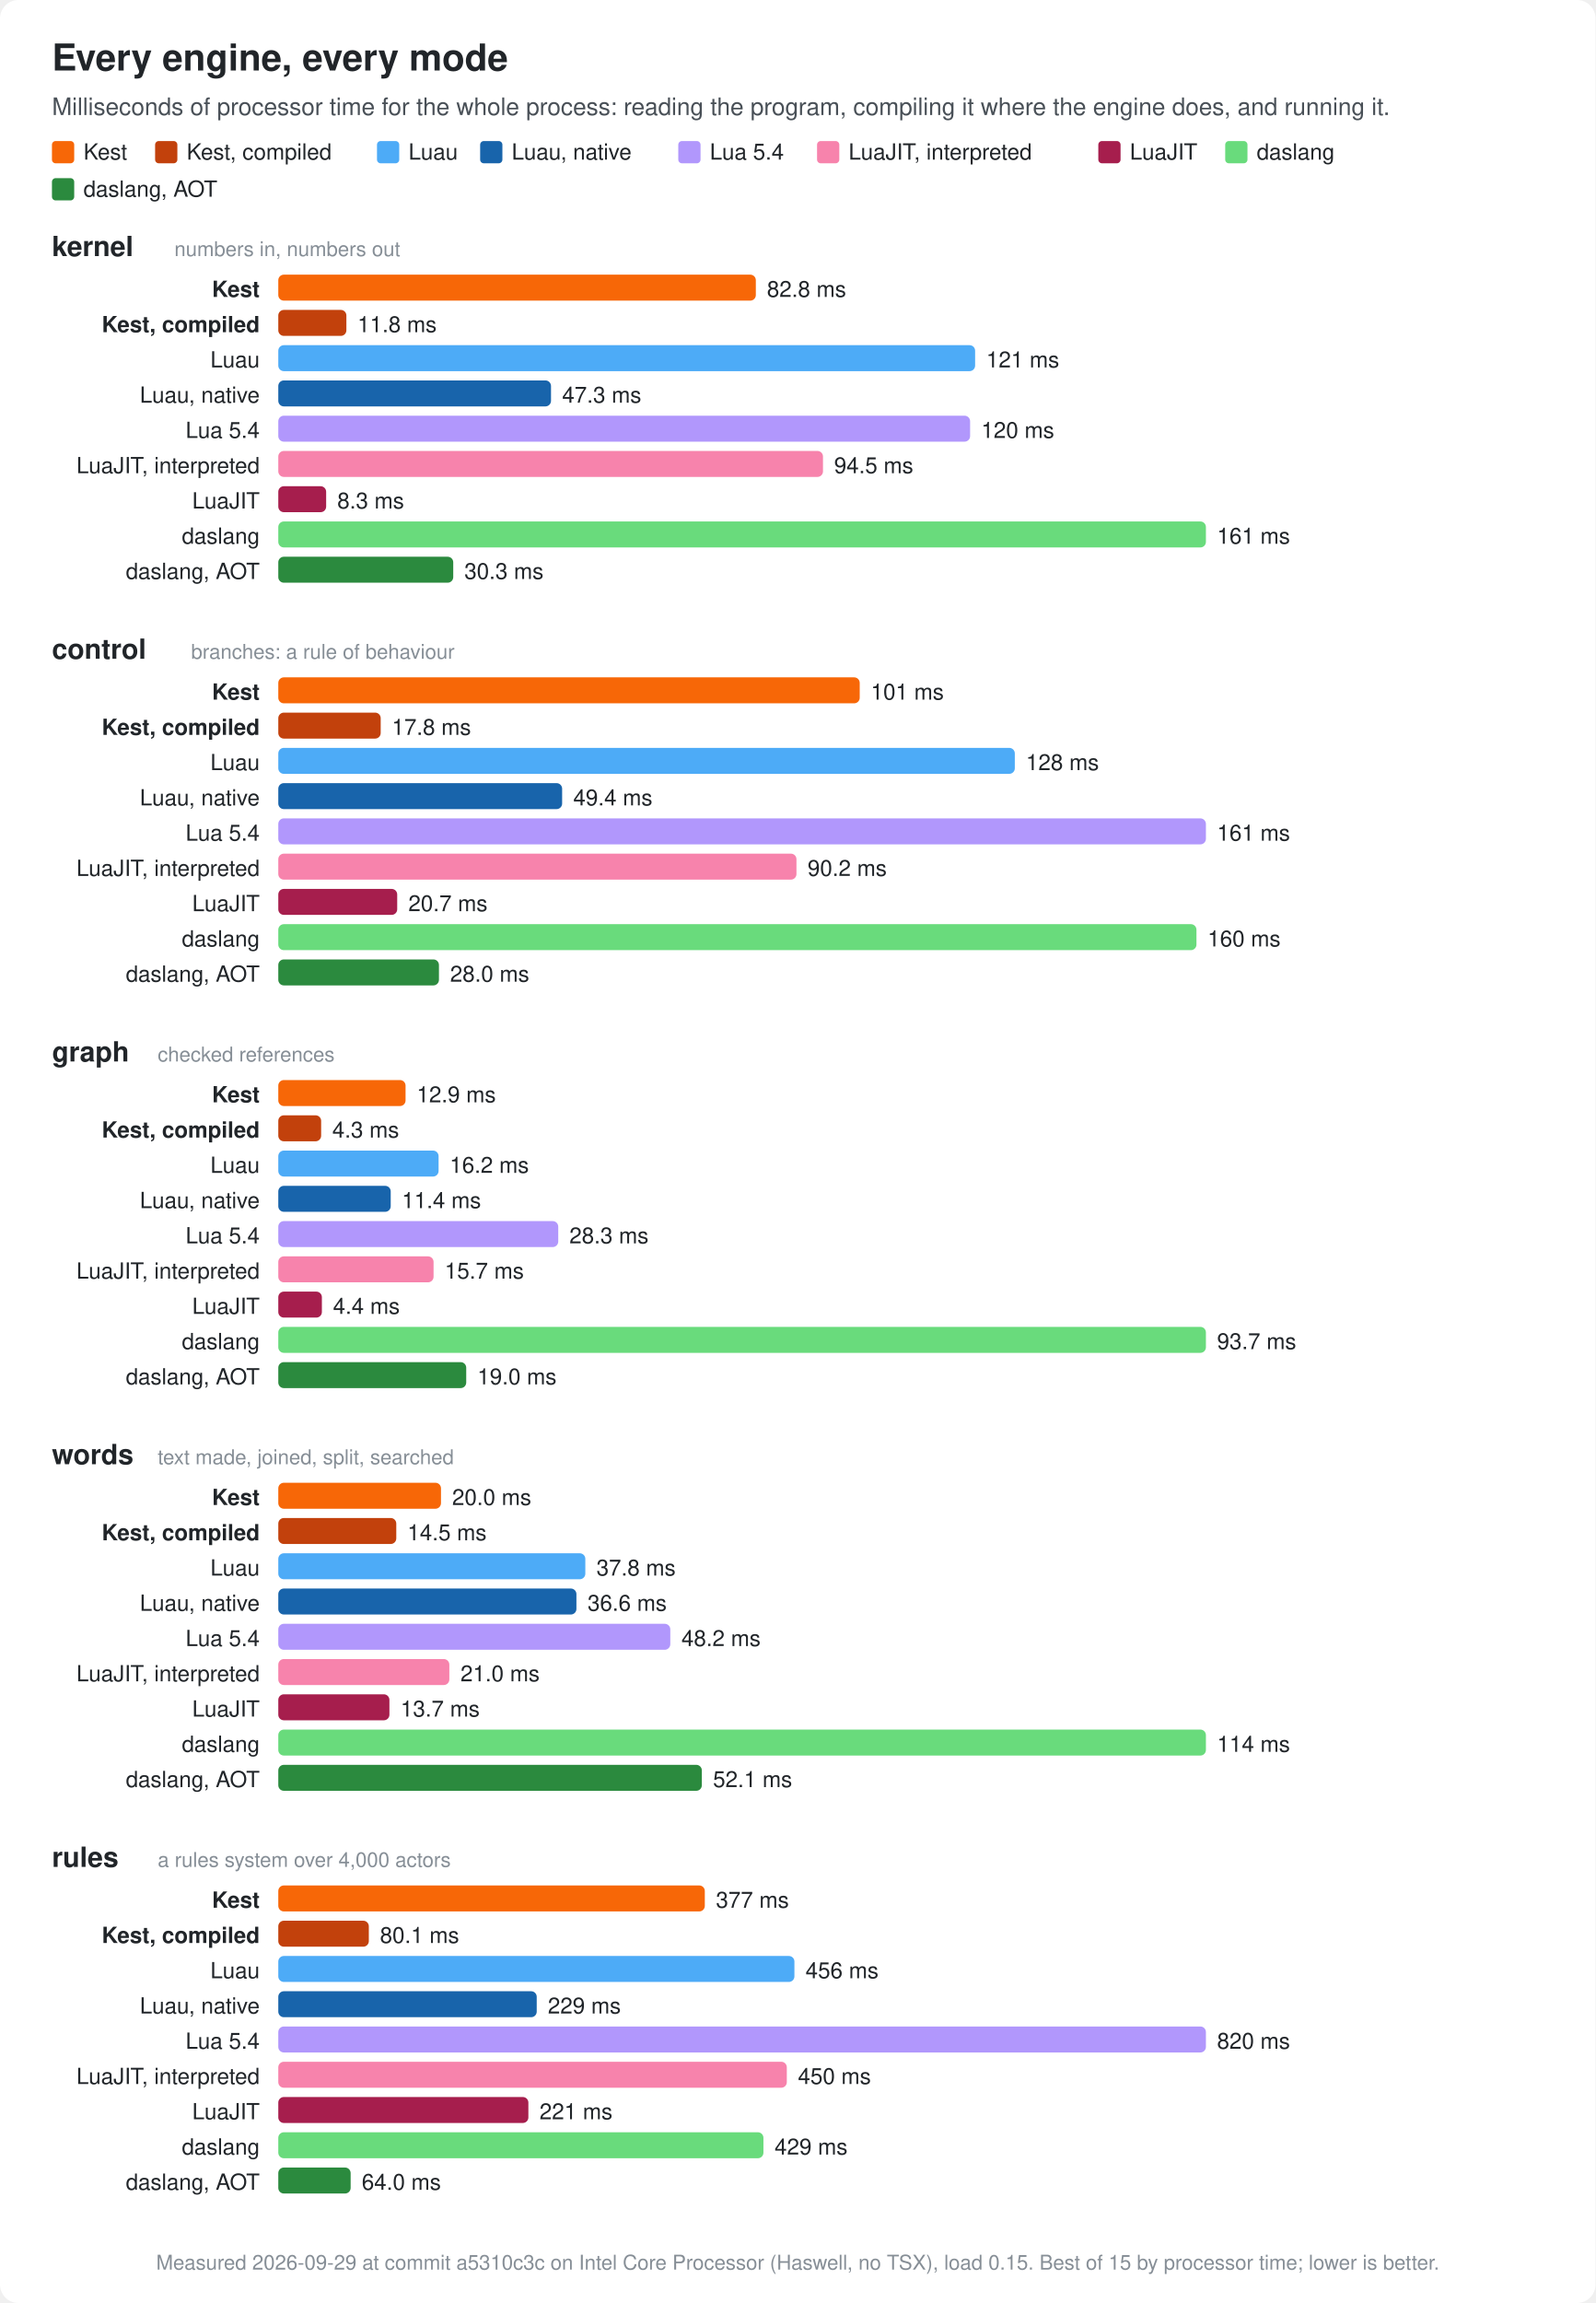
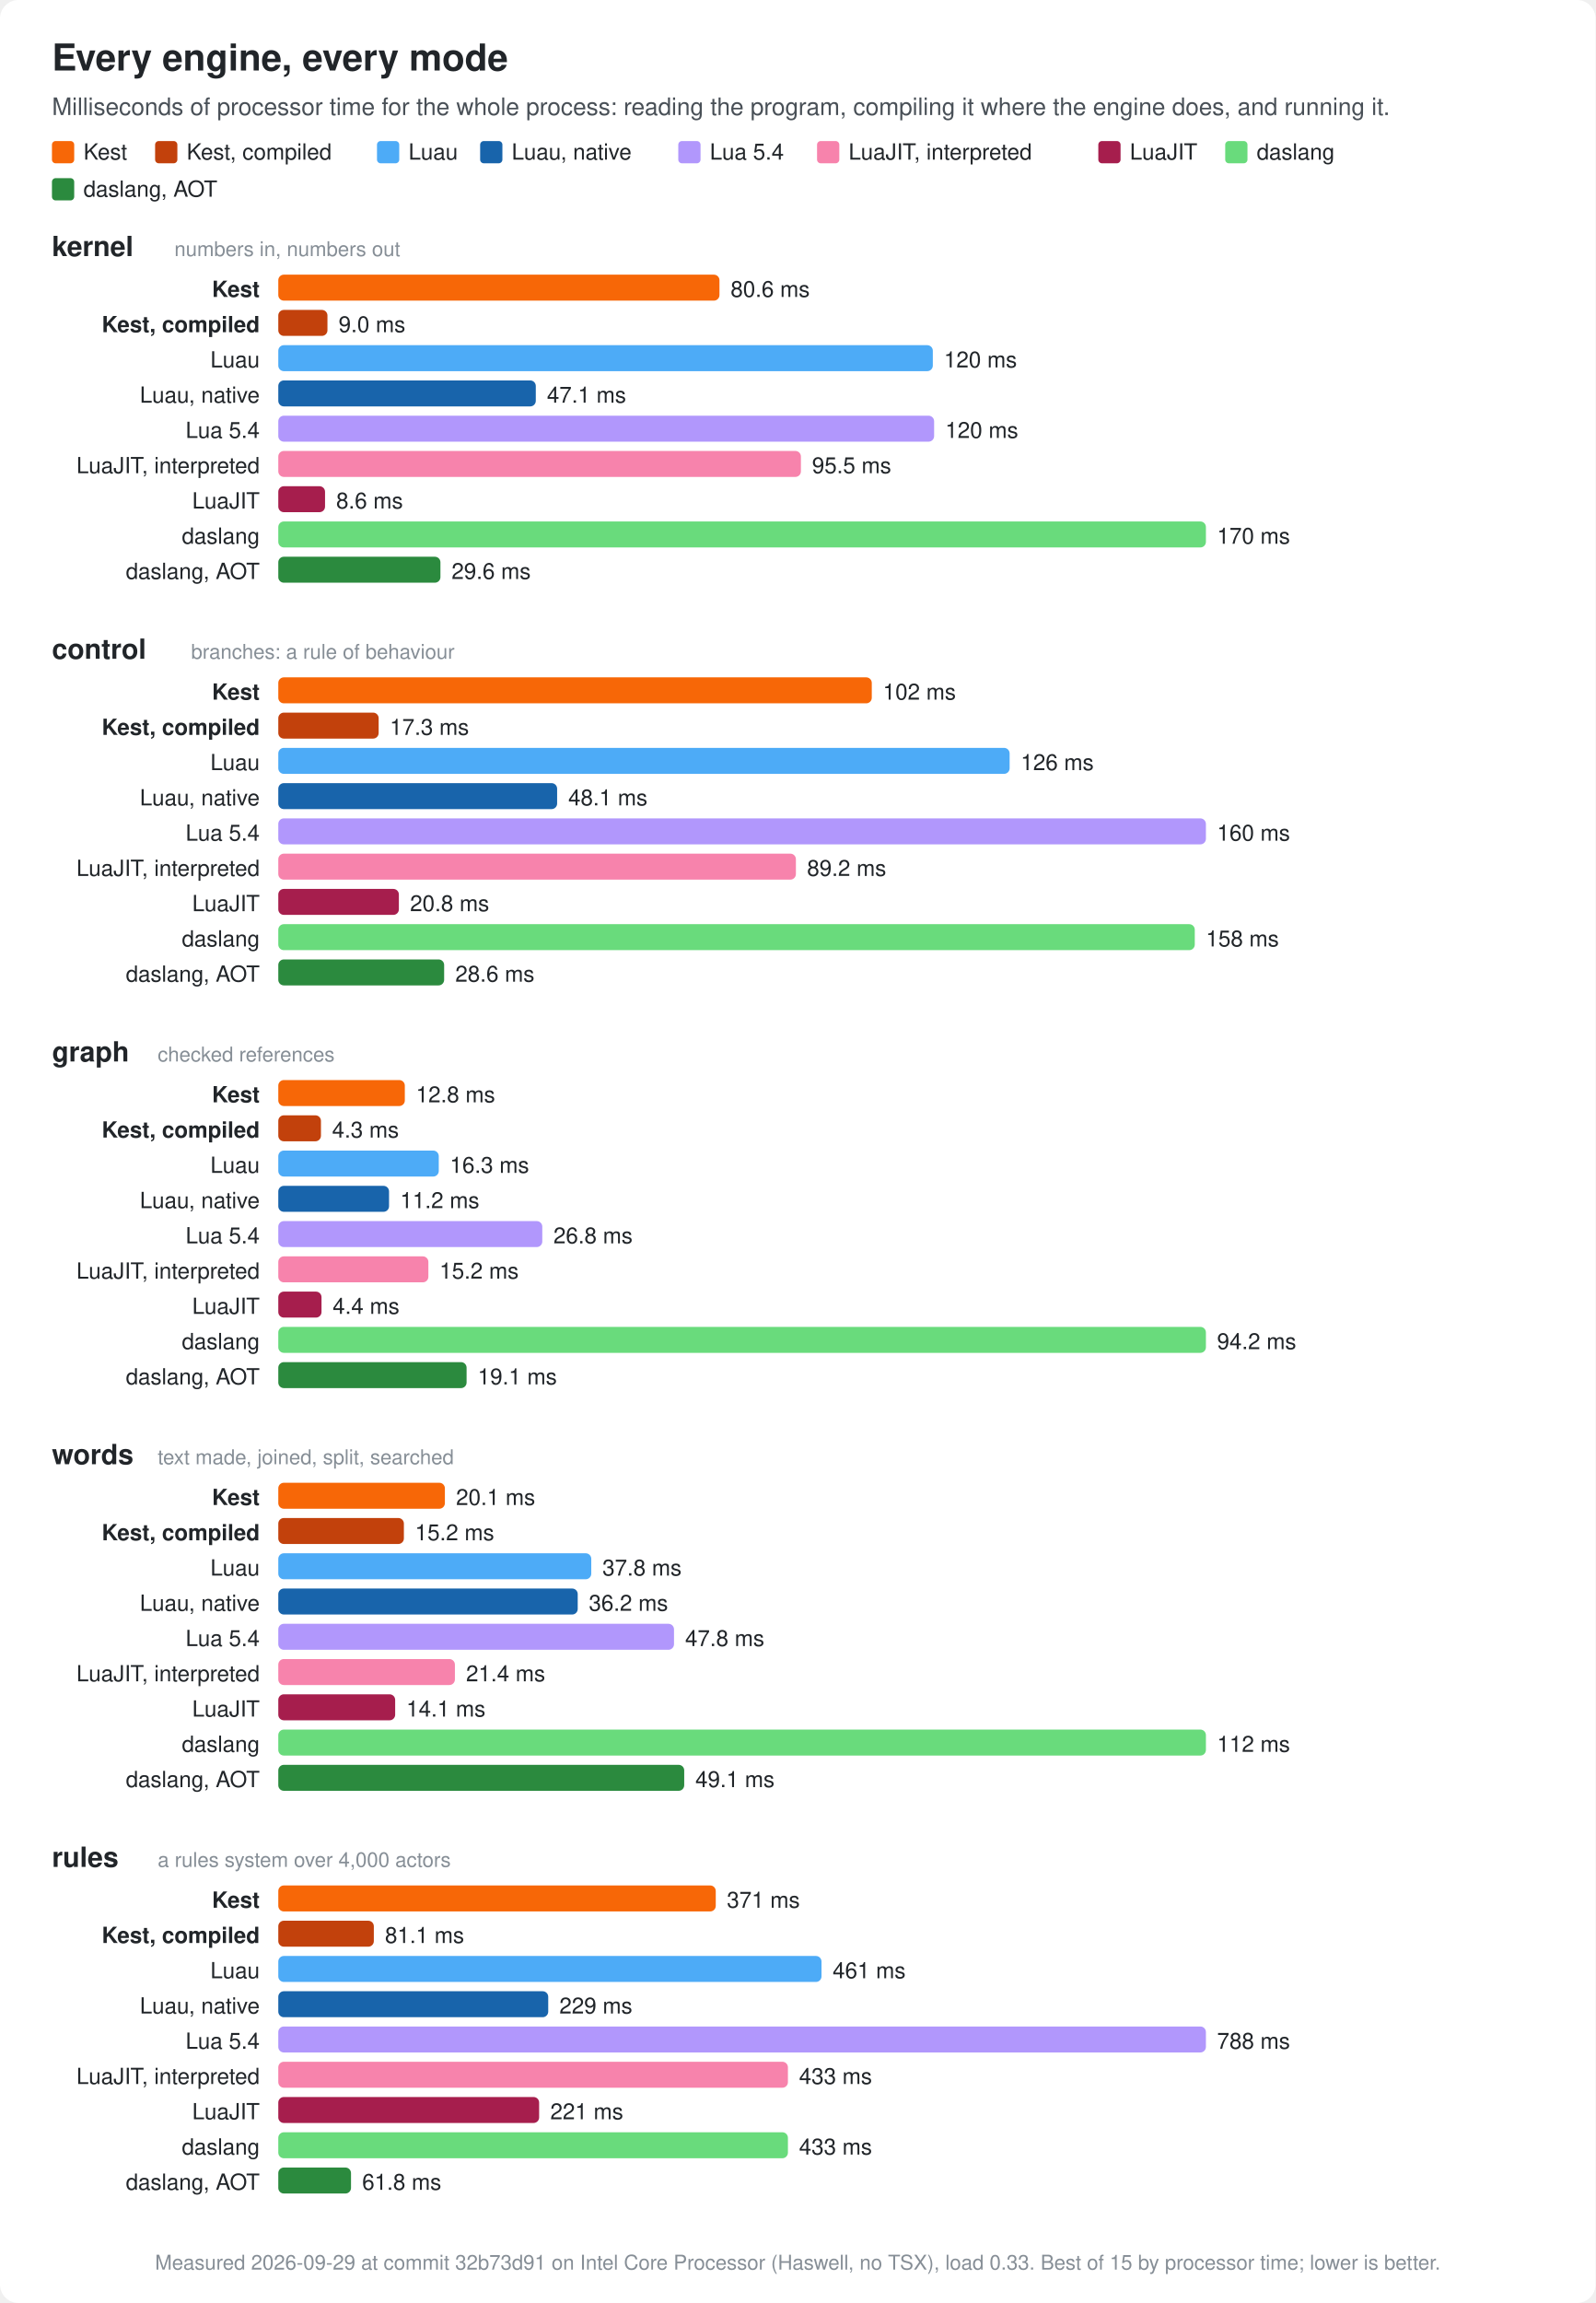
<svg xmlns="http://www.w3.org/2000/svg" width="860" height="1241" viewBox="0 0 860 1241">
  <rect width="100%" height="100%" rx="10" fill="#ffffff" />
  <text x="28.0" y="38.0" font-family="-apple-system,Segoe UI,Helvetica,Arial,sans-serif" font-size="20" font-weight="bold" fill="#212529" text-anchor="start">Every engine, every mode</text>
  <text x="28.0" y="62.0" font-family="-apple-system,Segoe UI,Helvetica,Arial,sans-serif" font-size="13" font-weight="normal" fill="#495057" text-anchor="start">Milliseconds of processor time for the whole process: reading the program, compiling it where the engine does, and running it.</text>
  <rect x="28.0" y="76.0" width="12" height="12" rx="2" fill="#f76707" />
  <text x="45.0" y="86.0" font-family="-apple-system,Segoe UI,Helvetica,Arial,sans-serif" font-size="12" font-weight="normal" fill="#212529" text-anchor="start">Kest</text>
  <rect x="83.6" y="76.0" width="12" height="12" rx="2" fill="#c2410c" />
  <text x="100.6" y="86.0" font-family="-apple-system,Segoe UI,Helvetica,Arial,sans-serif" font-size="12" font-weight="normal" fill="#212529" text-anchor="start">Kest, compiled</text>
  <rect x="203.2" y="76.0" width="12" height="12" rx="2" fill="#4dabf7" />
  <text x="220.2" y="86.0" font-family="-apple-system,Segoe UI,Helvetica,Arial,sans-serif" font-size="12" font-weight="normal" fill="#212529" text-anchor="start">Luau</text>
  <rect x="258.8" y="76.0" width="12" height="12" rx="2" fill="#1864ab" />
  <text x="275.8" y="86.0" font-family="-apple-system,Segoe UI,Helvetica,Arial,sans-serif" font-size="12" font-weight="normal" fill="#212529" text-anchor="start">Luau, native</text>
  <rect x="365.6" y="76.0" width="12" height="12" rx="2" fill="#b197fc" />
  <text x="382.6" y="86.0" font-family="-apple-system,Segoe UI,Helvetica,Arial,sans-serif" font-size="12" font-weight="normal" fill="#212529" text-anchor="start">Lua 5.4</text>
  <rect x="440.4" y="76.0" width="12" height="12" rx="2" fill="#f783ac" />
  <text x="457.4" y="86.0" font-family="-apple-system,Segoe UI,Helvetica,Arial,sans-serif" font-size="12" font-weight="normal" fill="#212529" text-anchor="start">LuaJIT, interpreted</text>
  <rect x="592.0" y="76.0" width="12" height="12" rx="2" fill="#a61e4d" />
  <text x="609.0" y="86.0" font-family="-apple-system,Segoe UI,Helvetica,Arial,sans-serif" font-size="12" font-weight="normal" fill="#212529" text-anchor="start">LuaJIT</text>
  <rect x="660.4" y="76.0" width="12" height="12" rx="2" fill="#69db7c" />
  <text x="677.4" y="86.0" font-family="-apple-system,Segoe UI,Helvetica,Arial,sans-serif" font-size="12" font-weight="normal" fill="#212529" text-anchor="start">daslang</text>
  <rect x="28.0" y="96.0" width="12" height="12" rx="2" fill="#2b8a3e" />
  <text x="45.0" y="106.0" font-family="-apple-system,Segoe UI,Helvetica,Arial,sans-serif" font-size="12" font-weight="normal" fill="#212529" text-anchor="start">daslang, AOT</text>
  <text x="28.0" y="138.0" font-family="-apple-system,Segoe UI,Helvetica,Arial,sans-serif" font-size="15" font-weight="bold" fill="#212529" text-anchor="start">kernel</text>
  <text x="94.0" y="138.0" font-family="-apple-system,Segoe UI,Helvetica,Arial,sans-serif" font-size="11" font-weight="normal" fill="#868e96" text-anchor="start">numbers in, numbers out</text>
  <text x="140.0" y="160.0" font-family="-apple-system,Segoe UI,Helvetica,Arial,sans-serif" font-size="12" font-weight="bold" fill="#212529" text-anchor="end">Kest</text>
-   <rect x="150" y="148.0" width="257.4" height="14" rx="3" fill="#f76707" />
-   <text x="413.4" y="160.0" font-family="-apple-system,Segoe UI,Helvetica,Arial,sans-serif" font-size="12" font-weight="normal" fill="#212529" text-anchor="start">82.8 ms</text>
+   <rect x="150" y="148.0" width="237.8" height="14" rx="3" fill="#f76707" />
+   <text x="393.8" y="160.0" font-family="-apple-system,Segoe UI,Helvetica,Arial,sans-serif" font-size="12" font-weight="normal" fill="#212529" text-anchor="start">80.6 ms</text>
  <text x="140.0" y="179.0" font-family="-apple-system,Segoe UI,Helvetica,Arial,sans-serif" font-size="12" font-weight="bold" fill="#212529" text-anchor="end">Kest, compiled</text>
-   <rect x="150" y="167.0" width="36.7" height="14" rx="3" fill="#c2410c" />
-   <text x="192.7" y="179.0" font-family="-apple-system,Segoe UI,Helvetica,Arial,sans-serif" font-size="12" font-weight="normal" fill="#212529" text-anchor="start">11.8 ms</text>
+   <rect x="150" y="167.0" width="26.5" height="14" rx="3" fill="#c2410c" />
+   <text x="182.5" y="179.0" font-family="-apple-system,Segoe UI,Helvetica,Arial,sans-serif" font-size="12" font-weight="normal" fill="#212529" text-anchor="start">9.0 ms</text>
  <text x="140.0" y="198.0" font-family="-apple-system,Segoe UI,Helvetica,Arial,sans-serif" font-size="12" font-weight="normal" fill="#212529" text-anchor="end">Luau</text>
-   <rect x="150" y="186.0" width="375.6" height="14" rx="3" fill="#4dabf7" />
-   <text x="531.6" y="198.0" font-family="-apple-system,Segoe UI,Helvetica,Arial,sans-serif" font-size="12" font-weight="normal" fill="#212529" text-anchor="start">121 ms</text>
+   <rect x="150" y="186.0" width="352.8" height="14" rx="3" fill="#4dabf7" />
+   <text x="508.8" y="198.0" font-family="-apple-system,Segoe UI,Helvetica,Arial,sans-serif" font-size="12" font-weight="normal" fill="#212529" text-anchor="start">120 ms</text>
  <text x="140.0" y="217.0" font-family="-apple-system,Segoe UI,Helvetica,Arial,sans-serif" font-size="12" font-weight="normal" fill="#212529" text-anchor="end">Luau, native</text>
-   <rect x="150" y="205.0" width="147.0" height="14" rx="3" fill="#1864ab" />
-   <text x="303.0" y="217.0" font-family="-apple-system,Segoe UI,Helvetica,Arial,sans-serif" font-size="12" font-weight="normal" fill="#212529" text-anchor="start">47.3 ms</text>
+   <rect x="150" y="205.0" width="138.8" height="14" rx="3" fill="#1864ab" />
+   <text x="294.8" y="217.0" font-family="-apple-system,Segoe UI,Helvetica,Arial,sans-serif" font-size="12" font-weight="normal" fill="#212529" text-anchor="start">47.1 ms</text>
  <text x="140.0" y="236.0" font-family="-apple-system,Segoe UI,Helvetica,Arial,sans-serif" font-size="12" font-weight="normal" fill="#212529" text-anchor="end">Lua 5.4</text>
-   <rect x="150" y="224.0" width="372.9" height="14" rx="3" fill="#b197fc" />
-   <text x="528.9" y="236.0" font-family="-apple-system,Segoe UI,Helvetica,Arial,sans-serif" font-size="12" font-weight="normal" fill="#212529" text-anchor="start">120 ms</text>
+   <rect x="150" y="224.0" width="353.5" height="14" rx="3" fill="#b197fc" />
+   <text x="509.5" y="236.0" font-family="-apple-system,Segoe UI,Helvetica,Arial,sans-serif" font-size="12" font-weight="normal" fill="#212529" text-anchor="start">120 ms</text>
  <text x="140.0" y="255.0" font-family="-apple-system,Segoe UI,Helvetica,Arial,sans-serif" font-size="12" font-weight="normal" fill="#212529" text-anchor="end">LuaJIT, interpreted</text>
-   <rect x="150" y="243.0" width="293.6" height="14" rx="3" fill="#f783ac" />
-   <text x="449.6" y="255.0" font-family="-apple-system,Segoe UI,Helvetica,Arial,sans-serif" font-size="12" font-weight="normal" fill="#212529" text-anchor="start">94.5 ms</text>
+   <rect x="150" y="243.0" width="281.7" height="14" rx="3" fill="#f783ac" />
+   <text x="437.7" y="255.0" font-family="-apple-system,Segoe UI,Helvetica,Arial,sans-serif" font-size="12" font-weight="normal" fill="#212529" text-anchor="start">95.5 ms</text>
  <text x="140.0" y="274.0" font-family="-apple-system,Segoe UI,Helvetica,Arial,sans-serif" font-size="12" font-weight="normal" fill="#212529" text-anchor="end">LuaJIT</text>
-   <rect x="150" y="262.0" width="25.8" height="14" rx="3" fill="#a61e4d" />
-   <text x="181.8" y="274.0" font-family="-apple-system,Segoe UI,Helvetica,Arial,sans-serif" font-size="12" font-weight="normal" fill="#212529" text-anchor="start">8.3 ms</text>
+   <rect x="150" y="262.0" width="25.2" height="14" rx="3" fill="#a61e4d" />
+   <text x="181.2" y="274.0" font-family="-apple-system,Segoe UI,Helvetica,Arial,sans-serif" font-size="12" font-weight="normal" fill="#212529" text-anchor="start">8.6 ms</text>
  <text x="140.0" y="293.0" font-family="-apple-system,Segoe UI,Helvetica,Arial,sans-serif" font-size="12" font-weight="normal" fill="#212529" text-anchor="end">daslang</text>
  <rect x="150" y="281.0" width="500.0" height="14" rx="3" fill="#69db7c" />
-   <text x="656.0" y="293.0" font-family="-apple-system,Segoe UI,Helvetica,Arial,sans-serif" font-size="12" font-weight="normal" fill="#212529" text-anchor="start">161 ms</text>
+   <text x="656.0" y="293.0" font-family="-apple-system,Segoe UI,Helvetica,Arial,sans-serif" font-size="12" font-weight="normal" fill="#212529" text-anchor="start">170 ms</text>
  <text x="140.0" y="312.0" font-family="-apple-system,Segoe UI,Helvetica,Arial,sans-serif" font-size="12" font-weight="normal" fill="#212529" text-anchor="end">daslang, AOT</text>
-   <rect x="150" y="300.0" width="94.3" height="14" rx="3" fill="#2b8a3e" />
-   <text x="250.3" y="312.0" font-family="-apple-system,Segoe UI,Helvetica,Arial,sans-serif" font-size="12" font-weight="normal" fill="#212529" text-anchor="start">30.3 ms</text>
+   <rect x="150" y="300.0" width="87.4" height="14" rx="3" fill="#2b8a3e" />
+   <text x="243.4" y="312.0" font-family="-apple-system,Segoe UI,Helvetica,Arial,sans-serif" font-size="12" font-weight="normal" fill="#212529" text-anchor="start">29.6 ms</text>
  <text x="28.0" y="355.0" font-family="-apple-system,Segoe UI,Helvetica,Arial,sans-serif" font-size="15" font-weight="bold" fill="#212529" text-anchor="start">control</text>
  <text x="103.0" y="355.0" font-family="-apple-system,Segoe UI,Helvetica,Arial,sans-serif" font-size="11" font-weight="normal" fill="#868e96" text-anchor="start">branches: a rule of behaviour</text>
  <text x="140.0" y="377.0" font-family="-apple-system,Segoe UI,Helvetica,Arial,sans-serif" font-size="12" font-weight="bold" fill="#212529" text-anchor="end">Kest</text>
-   <rect x="150" y="365.0" width="313.4" height="14" rx="3" fill="#f76707" />
-   <text x="469.4" y="377.0" font-family="-apple-system,Segoe UI,Helvetica,Arial,sans-serif" font-size="12" font-weight="normal" fill="#212529" text-anchor="start">101 ms</text>
+   <rect x="150" y="365.0" width="319.9" height="14" rx="3" fill="#f76707" />
+   <text x="475.9" y="377.0" font-family="-apple-system,Segoe UI,Helvetica,Arial,sans-serif" font-size="12" font-weight="normal" fill="#212529" text-anchor="start">102 ms</text>
  <text x="140.0" y="396.0" font-family="-apple-system,Segoe UI,Helvetica,Arial,sans-serif" font-size="12" font-weight="bold" fill="#212529" text-anchor="end">Kest, compiled</text>
-   <rect x="150" y="384.0" width="55.2" height="14" rx="3" fill="#c2410c" />
-   <text x="211.2" y="396.0" font-family="-apple-system,Segoe UI,Helvetica,Arial,sans-serif" font-size="12" font-weight="normal" fill="#212529" text-anchor="start">17.8 ms</text>
+   <rect x="150" y="384.0" width="54.1" height="14" rx="3" fill="#c2410c" />
+   <text x="210.1" y="396.0" font-family="-apple-system,Segoe UI,Helvetica,Arial,sans-serif" font-size="12" font-weight="normal" fill="#212529" text-anchor="start">17.3 ms</text>
  <text x="140.0" y="415.0" font-family="-apple-system,Segoe UI,Helvetica,Arial,sans-serif" font-size="12" font-weight="normal" fill="#212529" text-anchor="end">Luau</text>
-   <rect x="150" y="403.0" width="397.0" height="14" rx="3" fill="#4dabf7" />
-   <text x="553.0" y="415.0" font-family="-apple-system,Segoe UI,Helvetica,Arial,sans-serif" font-size="12" font-weight="normal" fill="#212529" text-anchor="start">128 ms</text>
+   <rect x="150" y="403.0" width="394.2" height="14" rx="3" fill="#4dabf7" />
+   <text x="550.2" y="415.0" font-family="-apple-system,Segoe UI,Helvetica,Arial,sans-serif" font-size="12" font-weight="normal" fill="#212529" text-anchor="start">126 ms</text>
  <text x="140.0" y="434.0" font-family="-apple-system,Segoe UI,Helvetica,Arial,sans-serif" font-size="12" font-weight="normal" fill="#212529" text-anchor="end">Luau, native</text>
-   <rect x="150" y="422.0" width="153.0" height="14" rx="3" fill="#1864ab" />
-   <text x="309.0" y="434.0" font-family="-apple-system,Segoe UI,Helvetica,Arial,sans-serif" font-size="12" font-weight="normal" fill="#212529" text-anchor="start">49.4 ms</text>
+   <rect x="150" y="422.0" width="150.3" height="14" rx="3" fill="#1864ab" />
+   <text x="306.3" y="434.0" font-family="-apple-system,Segoe UI,Helvetica,Arial,sans-serif" font-size="12" font-weight="normal" fill="#212529" text-anchor="start">48.1 ms</text>
  <text x="140.0" y="453.0" font-family="-apple-system,Segoe UI,Helvetica,Arial,sans-serif" font-size="12" font-weight="normal" fill="#212529" text-anchor="end">Lua 5.4</text>
  <rect x="150" y="441.0" width="500.0" height="14" rx="3" fill="#b197fc" />
-   <text x="656.0" y="453.0" font-family="-apple-system,Segoe UI,Helvetica,Arial,sans-serif" font-size="12" font-weight="normal" fill="#212529" text-anchor="start">161 ms</text>
+   <text x="656.0" y="453.0" font-family="-apple-system,Segoe UI,Helvetica,Arial,sans-serif" font-size="12" font-weight="normal" fill="#212529" text-anchor="start">160 ms</text>
  <text x="140.0" y="472.0" font-family="-apple-system,Segoe UI,Helvetica,Arial,sans-serif" font-size="12" font-weight="normal" fill="#212529" text-anchor="end">LuaJIT, interpreted</text>
-   <rect x="150" y="460.0" width="279.3" height="14" rx="3" fill="#f783ac" />
-   <text x="435.3" y="472.0" font-family="-apple-system,Segoe UI,Helvetica,Arial,sans-serif" font-size="12" font-weight="normal" fill="#212529" text-anchor="start">90.2 ms</text>
+   <rect x="150" y="460.0" width="279.0" height="14" rx="3" fill="#f783ac" />
+   <text x="435.0" y="472.0" font-family="-apple-system,Segoe UI,Helvetica,Arial,sans-serif" font-size="12" font-weight="normal" fill="#212529" text-anchor="start">89.2 ms</text>
  <text x="140.0" y="491.0" font-family="-apple-system,Segoe UI,Helvetica,Arial,sans-serif" font-size="12" font-weight="normal" fill="#212529" text-anchor="end">LuaJIT</text>
-   <rect x="150" y="479.0" width="64.1" height="14" rx="3" fill="#a61e4d" />
-   <text x="220.1" y="491.0" font-family="-apple-system,Segoe UI,Helvetica,Arial,sans-serif" font-size="12" font-weight="normal" fill="#212529" text-anchor="start">20.7 ms</text>
+   <rect x="150" y="479.0" width="65.0" height="14" rx="3" fill="#a61e4d" />
+   <text x="221.0" y="491.0" font-family="-apple-system,Segoe UI,Helvetica,Arial,sans-serif" font-size="12" font-weight="normal" fill="#212529" text-anchor="start">20.8 ms</text>
  <text x="140.0" y="510.0" font-family="-apple-system,Segoe UI,Helvetica,Arial,sans-serif" font-size="12" font-weight="normal" fill="#212529" text-anchor="end">daslang</text>
-   <rect x="150" y="498.0" width="494.9" height="14" rx="3" fill="#69db7c" />
-   <text x="650.9" y="510.0" font-family="-apple-system,Segoe UI,Helvetica,Arial,sans-serif" font-size="12" font-weight="normal" fill="#212529" text-anchor="start">160 ms</text>
+   <rect x="150" y="498.0" width="494.0" height="14" rx="3" fill="#69db7c" />
+   <text x="650.0" y="510.0" font-family="-apple-system,Segoe UI,Helvetica,Arial,sans-serif" font-size="12" font-weight="normal" fill="#212529" text-anchor="start">158 ms</text>
  <text x="140.0" y="529.0" font-family="-apple-system,Segoe UI,Helvetica,Arial,sans-serif" font-size="12" font-weight="normal" fill="#212529" text-anchor="end">daslang, AOT</text>
-   <rect x="150" y="517.0" width="86.6" height="14" rx="3" fill="#2b8a3e" />
-   <text x="242.6" y="529.0" font-family="-apple-system,Segoe UI,Helvetica,Arial,sans-serif" font-size="12" font-weight="normal" fill="#212529" text-anchor="start">28.0 ms</text>
+   <rect x="150" y="517.0" width="89.4" height="14" rx="3" fill="#2b8a3e" />
+   <text x="245.4" y="529.0" font-family="-apple-system,Segoe UI,Helvetica,Arial,sans-serif" font-size="12" font-weight="normal" fill="#212529" text-anchor="start">28.6 ms</text>
  <text x="28.0" y="572.0" font-family="-apple-system,Segoe UI,Helvetica,Arial,sans-serif" font-size="15" font-weight="bold" fill="#212529" text-anchor="start">graph</text>
  <text x="85.0" y="572.0" font-family="-apple-system,Segoe UI,Helvetica,Arial,sans-serif" font-size="11" font-weight="normal" fill="#868e96" text-anchor="start">checked references</text>
  <text x="140.0" y="594.0" font-family="-apple-system,Segoe UI,Helvetica,Arial,sans-serif" font-size="12" font-weight="bold" fill="#212529" text-anchor="end">Kest</text>
-   <rect x="150" y="582.0" width="68.6" height="14" rx="3" fill="#f76707" />
-   <text x="224.6" y="594.0" font-family="-apple-system,Segoe UI,Helvetica,Arial,sans-serif" font-size="12" font-weight="normal" fill="#212529" text-anchor="start">12.9 ms</text>
+   <rect x="150" y="582.0" width="68.2" height="14" rx="3" fill="#f76707" />
+   <text x="224.2" y="594.0" font-family="-apple-system,Segoe UI,Helvetica,Arial,sans-serif" font-size="12" font-weight="normal" fill="#212529" text-anchor="start">12.8 ms</text>
  <text x="140.0" y="613.0" font-family="-apple-system,Segoe UI,Helvetica,Arial,sans-serif" font-size="12" font-weight="bold" fill="#212529" text-anchor="end">Kest, compiled</text>
-   <rect x="150" y="601.0" width="23.1" height="14" rx="3" fill="#c2410c" />
-   <text x="179.1" y="613.0" font-family="-apple-system,Segoe UI,Helvetica,Arial,sans-serif" font-size="12" font-weight="normal" fill="#212529" text-anchor="start">4.3 ms</text>
+   <rect x="150" y="601.0" width="23.0" height="14" rx="3" fill="#c2410c" />
+   <text x="179.0" y="613.0" font-family="-apple-system,Segoe UI,Helvetica,Arial,sans-serif" font-size="12" font-weight="normal" fill="#212529" text-anchor="start">4.3 ms</text>
  <text x="140.0" y="632.0" font-family="-apple-system,Segoe UI,Helvetica,Arial,sans-serif" font-size="12" font-weight="normal" fill="#212529" text-anchor="end">Luau</text>
-   <rect x="150" y="620.0" width="86.4" height="14" rx="3" fill="#4dabf7" />
-   <text x="242.4" y="632.0" font-family="-apple-system,Segoe UI,Helvetica,Arial,sans-serif" font-size="12" font-weight="normal" fill="#212529" text-anchor="start">16.2 ms</text>
+   <rect x="150" y="620.0" width="86.5" height="14" rx="3" fill="#4dabf7" />
+   <text x="242.5" y="632.0" font-family="-apple-system,Segoe UI,Helvetica,Arial,sans-serif" font-size="12" font-weight="normal" fill="#212529" text-anchor="start">16.3 ms</text>
  <text x="140.0" y="651.0" font-family="-apple-system,Segoe UI,Helvetica,Arial,sans-serif" font-size="12" font-weight="normal" fill="#212529" text-anchor="end">Luau, native</text>
-   <rect x="150" y="639.0" width="60.6" height="14" rx="3" fill="#1864ab" />
-   <text x="216.6" y="651.0" font-family="-apple-system,Segoe UI,Helvetica,Arial,sans-serif" font-size="12" font-weight="normal" fill="#212529" text-anchor="start">11.4 ms</text>
+   <rect x="150" y="639.0" width="59.7" height="14" rx="3" fill="#1864ab" />
+   <text x="215.7" y="651.0" font-family="-apple-system,Segoe UI,Helvetica,Arial,sans-serif" font-size="12" font-weight="normal" fill="#212529" text-anchor="start">11.2 ms</text>
  <text x="140.0" y="670.0" font-family="-apple-system,Segoe UI,Helvetica,Arial,sans-serif" font-size="12" font-weight="normal" fill="#212529" text-anchor="end">Lua 5.4</text>
-   <rect x="150" y="658.0" width="150.9" height="14" rx="3" fill="#b197fc" />
-   <text x="306.9" y="670.0" font-family="-apple-system,Segoe UI,Helvetica,Arial,sans-serif" font-size="12" font-weight="normal" fill="#212529" text-anchor="start">28.3 ms</text>
+   <rect x="150" y="658.0" width="142.3" height="14" rx="3" fill="#b197fc" />
+   <text x="298.3" y="670.0" font-family="-apple-system,Segoe UI,Helvetica,Arial,sans-serif" font-size="12" font-weight="normal" fill="#212529" text-anchor="start">26.8 ms</text>
  <text x="140.0" y="689.0" font-family="-apple-system,Segoe UI,Helvetica,Arial,sans-serif" font-size="12" font-weight="normal" fill="#212529" text-anchor="end">LuaJIT, interpreted</text>
-   <rect x="150" y="677.0" width="83.7" height="14" rx="3" fill="#f783ac" />
-   <text x="239.7" y="689.0" font-family="-apple-system,Segoe UI,Helvetica,Arial,sans-serif" font-size="12" font-weight="normal" fill="#212529" text-anchor="start">15.7 ms</text>
+   <rect x="150" y="677.0" width="80.9" height="14" rx="3" fill="#f783ac" />
+   <text x="236.9" y="689.0" font-family="-apple-system,Segoe UI,Helvetica,Arial,sans-serif" font-size="12" font-weight="normal" fill="#212529" text-anchor="start">15.2 ms</text>
  <text x="140.0" y="708.0" font-family="-apple-system,Segoe UI,Helvetica,Arial,sans-serif" font-size="12" font-weight="normal" fill="#212529" text-anchor="end">LuaJIT</text>
-   <rect x="150" y="696.0" width="23.5" height="14" rx="3" fill="#a61e4d" />
-   <text x="179.5" y="708.0" font-family="-apple-system,Segoe UI,Helvetica,Arial,sans-serif" font-size="12" font-weight="normal" fill="#212529" text-anchor="start">4.4 ms</text>
+   <rect x="150" y="696.0" width="23.3" height="14" rx="3" fill="#a61e4d" />
+   <text x="179.3" y="708.0" font-family="-apple-system,Segoe UI,Helvetica,Arial,sans-serif" font-size="12" font-weight="normal" fill="#212529" text-anchor="start">4.4 ms</text>
  <text x="140.0" y="727.0" font-family="-apple-system,Segoe UI,Helvetica,Arial,sans-serif" font-size="12" font-weight="normal" fill="#212529" text-anchor="end">daslang</text>
  <rect x="150" y="715.0" width="500.0" height="14" rx="3" fill="#69db7c" />
-   <text x="656.0" y="727.0" font-family="-apple-system,Segoe UI,Helvetica,Arial,sans-serif" font-size="12" font-weight="normal" fill="#212529" text-anchor="start">93.7 ms</text>
+   <text x="656.0" y="727.0" font-family="-apple-system,Segoe UI,Helvetica,Arial,sans-serif" font-size="12" font-weight="normal" fill="#212529" text-anchor="start">94.2 ms</text>
  <text x="140.0" y="746.0" font-family="-apple-system,Segoe UI,Helvetica,Arial,sans-serif" font-size="12" font-weight="normal" fill="#212529" text-anchor="end">daslang, AOT</text>
-   <rect x="150" y="734.0" width="101.3" height="14" rx="3" fill="#2b8a3e" />
-   <text x="257.3" y="746.0" font-family="-apple-system,Segoe UI,Helvetica,Arial,sans-serif" font-size="12" font-weight="normal" fill="#212529" text-anchor="start">19.0 ms</text>
+   <rect x="150" y="734.0" width="101.5" height="14" rx="3" fill="#2b8a3e" />
+   <text x="257.5" y="746.0" font-family="-apple-system,Segoe UI,Helvetica,Arial,sans-serif" font-size="12" font-weight="normal" fill="#212529" text-anchor="start">19.1 ms</text>
  <text x="28.0" y="789.0" font-family="-apple-system,Segoe UI,Helvetica,Arial,sans-serif" font-size="15" font-weight="bold" fill="#212529" text-anchor="start">words</text>
  <text x="85.0" y="789.0" font-family="-apple-system,Segoe UI,Helvetica,Arial,sans-serif" font-size="11" font-weight="normal" fill="#868e96" text-anchor="start">text made, joined, split, searched</text>
  <text x="140.0" y="811.0" font-family="-apple-system,Segoe UI,Helvetica,Arial,sans-serif" font-size="12" font-weight="bold" fill="#212529" text-anchor="end">Kest</text>
-   <rect x="150" y="799.0" width="87.7" height="14" rx="3" fill="#f76707" />
-   <text x="243.7" y="811.0" font-family="-apple-system,Segoe UI,Helvetica,Arial,sans-serif" font-size="12" font-weight="normal" fill="#212529" text-anchor="start">20.0 ms</text>
+   <rect x="150" y="799.0" width="89.8" height="14" rx="3" fill="#f76707" />
+   <text x="245.8" y="811.0" font-family="-apple-system,Segoe UI,Helvetica,Arial,sans-serif" font-size="12" font-weight="normal" fill="#212529" text-anchor="start">20.1 ms</text>
  <text x="140.0" y="830.0" font-family="-apple-system,Segoe UI,Helvetica,Arial,sans-serif" font-size="12" font-weight="bold" fill="#212529" text-anchor="end">Kest, compiled</text>
-   <rect x="150" y="818.0" width="63.6" height="14" rx="3" fill="#c2410c" />
-   <text x="219.6" y="830.0" font-family="-apple-system,Segoe UI,Helvetica,Arial,sans-serif" font-size="12" font-weight="normal" fill="#212529" text-anchor="start">14.5 ms</text>
+   <rect x="150" y="818.0" width="67.7" height="14" rx="3" fill="#c2410c" />
+   <text x="223.7" y="830.0" font-family="-apple-system,Segoe UI,Helvetica,Arial,sans-serif" font-size="12" font-weight="normal" fill="#212529" text-anchor="start">15.2 ms</text>
  <text x="140.0" y="849.0" font-family="-apple-system,Segoe UI,Helvetica,Arial,sans-serif" font-size="12" font-weight="normal" fill="#212529" text-anchor="end">Luau</text>
-   <rect x="150" y="837.0" width="165.5" height="14" rx="3" fill="#4dabf7" />
-   <text x="321.5" y="849.0" font-family="-apple-system,Segoe UI,Helvetica,Arial,sans-serif" font-size="12" font-weight="normal" fill="#212529" text-anchor="start">37.8 ms</text>
+   <rect x="150" y="837.0" width="168.7" height="14" rx="3" fill="#4dabf7" />
+   <text x="324.7" y="849.0" font-family="-apple-system,Segoe UI,Helvetica,Arial,sans-serif" font-size="12" font-weight="normal" fill="#212529" text-anchor="start">37.8 ms</text>
  <text x="140.0" y="868.0" font-family="-apple-system,Segoe UI,Helvetica,Arial,sans-serif" font-size="12" font-weight="normal" fill="#212529" text-anchor="end">Luau, native</text>
-   <rect x="150" y="856.0" width="160.7" height="14" rx="3" fill="#1864ab" />
-   <text x="316.7" y="868.0" font-family="-apple-system,Segoe UI,Helvetica,Arial,sans-serif" font-size="12" font-weight="normal" fill="#212529" text-anchor="start">36.6 ms</text>
+   <rect x="150" y="856.0" width="161.4" height="14" rx="3" fill="#1864ab" />
+   <text x="317.4" y="868.0" font-family="-apple-system,Segoe UI,Helvetica,Arial,sans-serif" font-size="12" font-weight="normal" fill="#212529" text-anchor="start">36.2 ms</text>
  <text x="140.0" y="887.0" font-family="-apple-system,Segoe UI,Helvetica,Arial,sans-serif" font-size="12" font-weight="normal" fill="#212529" text-anchor="end">Lua 5.4</text>
-   <rect x="150" y="875.0" width="211.3" height="14" rx="3" fill="#b197fc" />
-   <text x="367.3" y="887.0" font-family="-apple-system,Segoe UI,Helvetica,Arial,sans-serif" font-size="12" font-weight="normal" fill="#212529" text-anchor="start">48.2 ms</text>
+   <rect x="150" y="875.0" width="213.3" height="14" rx="3" fill="#b197fc" />
+   <text x="369.3" y="887.0" font-family="-apple-system,Segoe UI,Helvetica,Arial,sans-serif" font-size="12" font-weight="normal" fill="#212529" text-anchor="start">47.8 ms</text>
  <text x="140.0" y="906.0" font-family="-apple-system,Segoe UI,Helvetica,Arial,sans-serif" font-size="12" font-weight="normal" fill="#212529" text-anchor="end">LuaJIT, interpreted</text>
-   <rect x="150" y="894.0" width="92.2" height="14" rx="3" fill="#f783ac" />
-   <text x="248.2" y="906.0" font-family="-apple-system,Segoe UI,Helvetica,Arial,sans-serif" font-size="12" font-weight="normal" fill="#212529" text-anchor="start">21.0 ms</text>
+   <rect x="150" y="894.0" width="95.2" height="14" rx="3" fill="#f783ac" />
+   <text x="251.2" y="906.0" font-family="-apple-system,Segoe UI,Helvetica,Arial,sans-serif" font-size="12" font-weight="normal" fill="#212529" text-anchor="start">21.4 ms</text>
  <text x="140.0" y="925.0" font-family="-apple-system,Segoe UI,Helvetica,Arial,sans-serif" font-size="12" font-weight="normal" fill="#212529" text-anchor="end">LuaJIT</text>
-   <rect x="150" y="913.0" width="59.9" height="14" rx="3" fill="#a61e4d" />
-   <text x="215.9" y="925.0" font-family="-apple-system,Segoe UI,Helvetica,Arial,sans-serif" font-size="12" font-weight="normal" fill="#212529" text-anchor="start">13.7 ms</text>
+   <rect x="150" y="913.0" width="63.0" height="14" rx="3" fill="#a61e4d" />
+   <text x="219.0" y="925.0" font-family="-apple-system,Segoe UI,Helvetica,Arial,sans-serif" font-size="12" font-weight="normal" fill="#212529" text-anchor="start">14.1 ms</text>
  <text x="140.0" y="944.0" font-family="-apple-system,Segoe UI,Helvetica,Arial,sans-serif" font-size="12" font-weight="normal" fill="#212529" text-anchor="end">daslang</text>
  <rect x="150" y="932.0" width="500.0" height="14" rx="3" fill="#69db7c" />
-   <text x="656.0" y="944.0" font-family="-apple-system,Segoe UI,Helvetica,Arial,sans-serif" font-size="12" font-weight="normal" fill="#212529" text-anchor="start">114 ms</text>
+   <text x="656.0" y="944.0" font-family="-apple-system,Segoe UI,Helvetica,Arial,sans-serif" font-size="12" font-weight="normal" fill="#212529" text-anchor="start">112 ms</text>
  <text x="140.0" y="963.0" font-family="-apple-system,Segoe UI,Helvetica,Arial,sans-serif" font-size="12" font-weight="normal" fill="#212529" text-anchor="end">daslang, AOT</text>
-   <rect x="150" y="951.0" width="228.3" height="14" rx="3" fill="#2b8a3e" />
-   <text x="384.3" y="963.0" font-family="-apple-system,Segoe UI,Helvetica,Arial,sans-serif" font-size="12" font-weight="normal" fill="#212529" text-anchor="start">52.1 ms</text>
+   <rect x="150" y="951.0" width="218.8" height="14" rx="3" fill="#2b8a3e" />
+   <text x="374.8" y="963.0" font-family="-apple-system,Segoe UI,Helvetica,Arial,sans-serif" font-size="12" font-weight="normal" fill="#212529" text-anchor="start">49.1 ms</text>
  <text x="28.0" y="1006.0" font-family="-apple-system,Segoe UI,Helvetica,Arial,sans-serif" font-size="15" font-weight="bold" fill="#212529" text-anchor="start">rules</text>
  <text x="85.0" y="1006.0" font-family="-apple-system,Segoe UI,Helvetica,Arial,sans-serif" font-size="11" font-weight="normal" fill="#868e96" text-anchor="start">a rules system over 4,000 actors</text>
  <text x="140.0" y="1028.0" font-family="-apple-system,Segoe UI,Helvetica,Arial,sans-serif" font-size="12" font-weight="bold" fill="#212529" text-anchor="end">Kest</text>
-   <rect x="150" y="1016.0" width="229.9" height="14" rx="3" fill="#f76707" />
-   <text x="385.9" y="1028.0" font-family="-apple-system,Segoe UI,Helvetica,Arial,sans-serif" font-size="12" font-weight="normal" fill="#212529" text-anchor="start">377 ms</text>
+   <rect x="150" y="1016.0" width="235.8" height="14" rx="3" fill="#f76707" />
+   <text x="391.8" y="1028.0" font-family="-apple-system,Segoe UI,Helvetica,Arial,sans-serif" font-size="12" font-weight="normal" fill="#212529" text-anchor="start">371 ms</text>
  <text x="140.0" y="1047.0" font-family="-apple-system,Segoe UI,Helvetica,Arial,sans-serif" font-size="12" font-weight="bold" fill="#212529" text-anchor="end">Kest, compiled</text>
-   <rect x="150" y="1035.0" width="48.8" height="14" rx="3" fill="#c2410c" />
-   <text x="204.8" y="1047.0" font-family="-apple-system,Segoe UI,Helvetica,Arial,sans-serif" font-size="12" font-weight="normal" fill="#212529" text-anchor="start">80.1 ms</text>
+   <rect x="150" y="1035.0" width="51.5" height="14" rx="3" fill="#c2410c" />
+   <text x="207.5" y="1047.0" font-family="-apple-system,Segoe UI,Helvetica,Arial,sans-serif" font-size="12" font-weight="normal" fill="#212529" text-anchor="start">81.1 ms</text>
  <text x="140.0" y="1066.0" font-family="-apple-system,Segoe UI,Helvetica,Arial,sans-serif" font-size="12" font-weight="normal" fill="#212529" text-anchor="end">Luau</text>
-   <rect x="150" y="1054.0" width="278.2" height="14" rx="3" fill="#4dabf7" />
-   <text x="434.2" y="1066.0" font-family="-apple-system,Segoe UI,Helvetica,Arial,sans-serif" font-size="12" font-weight="normal" fill="#212529" text-anchor="start">456 ms</text>
+   <rect x="150" y="1054.0" width="292.8" height="14" rx="3" fill="#4dabf7" />
+   <text x="448.8" y="1066.0" font-family="-apple-system,Segoe UI,Helvetica,Arial,sans-serif" font-size="12" font-weight="normal" fill="#212529" text-anchor="start">461 ms</text>
  <text x="140.0" y="1085.0" font-family="-apple-system,Segoe UI,Helvetica,Arial,sans-serif" font-size="12" font-weight="normal" fill="#212529" text-anchor="end">Luau, native</text>
-   <rect x="150" y="1073.0" width="139.3" height="14" rx="3" fill="#1864ab" />
-   <text x="295.3" y="1085.0" font-family="-apple-system,Segoe UI,Helvetica,Arial,sans-serif" font-size="12" font-weight="normal" fill="#212529" text-anchor="start">229 ms</text>
+   <rect x="150" y="1073.0" width="145.5" height="14" rx="3" fill="#1864ab" />
+   <text x="301.5" y="1085.0" font-family="-apple-system,Segoe UI,Helvetica,Arial,sans-serif" font-size="12" font-weight="normal" fill="#212529" text-anchor="start">229 ms</text>
  <text x="140.0" y="1104.0" font-family="-apple-system,Segoe UI,Helvetica,Arial,sans-serif" font-size="12" font-weight="normal" fill="#212529" text-anchor="end">Lua 5.4</text>
  <rect x="150" y="1092.0" width="500.0" height="14" rx="3" fill="#b197fc" />
-   <text x="656.0" y="1104.0" font-family="-apple-system,Segoe UI,Helvetica,Arial,sans-serif" font-size="12" font-weight="normal" fill="#212529" text-anchor="start">820 ms</text>
+   <text x="656.0" y="1104.0" font-family="-apple-system,Segoe UI,Helvetica,Arial,sans-serif" font-size="12" font-weight="normal" fill="#212529" text-anchor="start">788 ms</text>
  <text x="140.0" y="1123.0" font-family="-apple-system,Segoe UI,Helvetica,Arial,sans-serif" font-size="12" font-weight="normal" fill="#212529" text-anchor="end">LuaJIT, interpreted</text>
-   <rect x="150" y="1111.0" width="274.1" height="14" rx="3" fill="#f783ac" />
-   <text x="430.1" y="1123.0" font-family="-apple-system,Segoe UI,Helvetica,Arial,sans-serif" font-size="12" font-weight="normal" fill="#212529" text-anchor="start">450 ms</text>
+   <rect x="150" y="1111.0" width="274.7" height="14" rx="3" fill="#f783ac" />
+   <text x="430.7" y="1123.0" font-family="-apple-system,Segoe UI,Helvetica,Arial,sans-serif" font-size="12" font-weight="normal" fill="#212529" text-anchor="start">433 ms</text>
  <text x="140.0" y="1142.0" font-family="-apple-system,Segoe UI,Helvetica,Arial,sans-serif" font-size="12" font-weight="normal" fill="#212529" text-anchor="end">LuaJIT</text>
-   <rect x="150" y="1130.0" width="134.8" height="14" rx="3" fill="#a61e4d" />
-   <text x="290.8" y="1142.0" font-family="-apple-system,Segoe UI,Helvetica,Arial,sans-serif" font-size="12" font-weight="normal" fill="#212529" text-anchor="start">221 ms</text>
+   <rect x="150" y="1130.0" width="140.6" height="14" rx="3" fill="#a61e4d" />
+   <text x="296.6" y="1142.0" font-family="-apple-system,Segoe UI,Helvetica,Arial,sans-serif" font-size="12" font-weight="normal" fill="#212529" text-anchor="start">221 ms</text>
  <text x="140.0" y="1161.0" font-family="-apple-system,Segoe UI,Helvetica,Arial,sans-serif" font-size="12" font-weight="normal" fill="#212529" text-anchor="end">daslang</text>
-   <rect x="150" y="1149.0" width="261.5" height="14" rx="3" fill="#69db7c" />
-   <text x="417.5" y="1161.0" font-family="-apple-system,Segoe UI,Helvetica,Arial,sans-serif" font-size="12" font-weight="normal" fill="#212529" text-anchor="start">429 ms</text>
+   <rect x="150" y="1149.0" width="274.7" height="14" rx="3" fill="#69db7c" />
+   <text x="430.7" y="1161.0" font-family="-apple-system,Segoe UI,Helvetica,Arial,sans-serif" font-size="12" font-weight="normal" fill="#212529" text-anchor="start">433 ms</text>
  <text x="140.0" y="1180.0" font-family="-apple-system,Segoe UI,Helvetica,Arial,sans-serif" font-size="12" font-weight="normal" fill="#212529" text-anchor="end">daslang, AOT</text>
-   <rect x="150" y="1168.0" width="39.0" height="14" rx="3" fill="#2b8a3e" />
-   <text x="195.0" y="1180.0" font-family="-apple-system,Segoe UI,Helvetica,Arial,sans-serif" font-size="12" font-weight="normal" fill="#212529" text-anchor="start">64.0 ms</text>
-   <text x="430.0" y="1223.0" font-family="-apple-system,Segoe UI,Helvetica,Arial,sans-serif" font-size="11" font-weight="normal" fill="#868e96" text-anchor="middle">Measured 2026-09-29 at commit a5310c3c on Intel Core Processor (Haswell, no TSX), load 0.15. Best of 15 by processor time; lower is better.</text>
+   <rect x="150" y="1168.0" width="39.2" height="14" rx="3" fill="#2b8a3e" />
+   <text x="195.2" y="1180.0" font-family="-apple-system,Segoe UI,Helvetica,Arial,sans-serif" font-size="12" font-weight="normal" fill="#212529" text-anchor="start">61.8 ms</text>
+   <text x="430.0" y="1223.0" font-family="-apple-system,Segoe UI,Helvetica,Arial,sans-serif" font-size="11" font-weight="normal" fill="#868e96" text-anchor="middle">Measured 2026-09-29 at commit 32b73d91 on Intel Core Processor (Haswell, no TSX), load 0.33. Best of 15 by processor time; lower is better.</text>
</svg>
